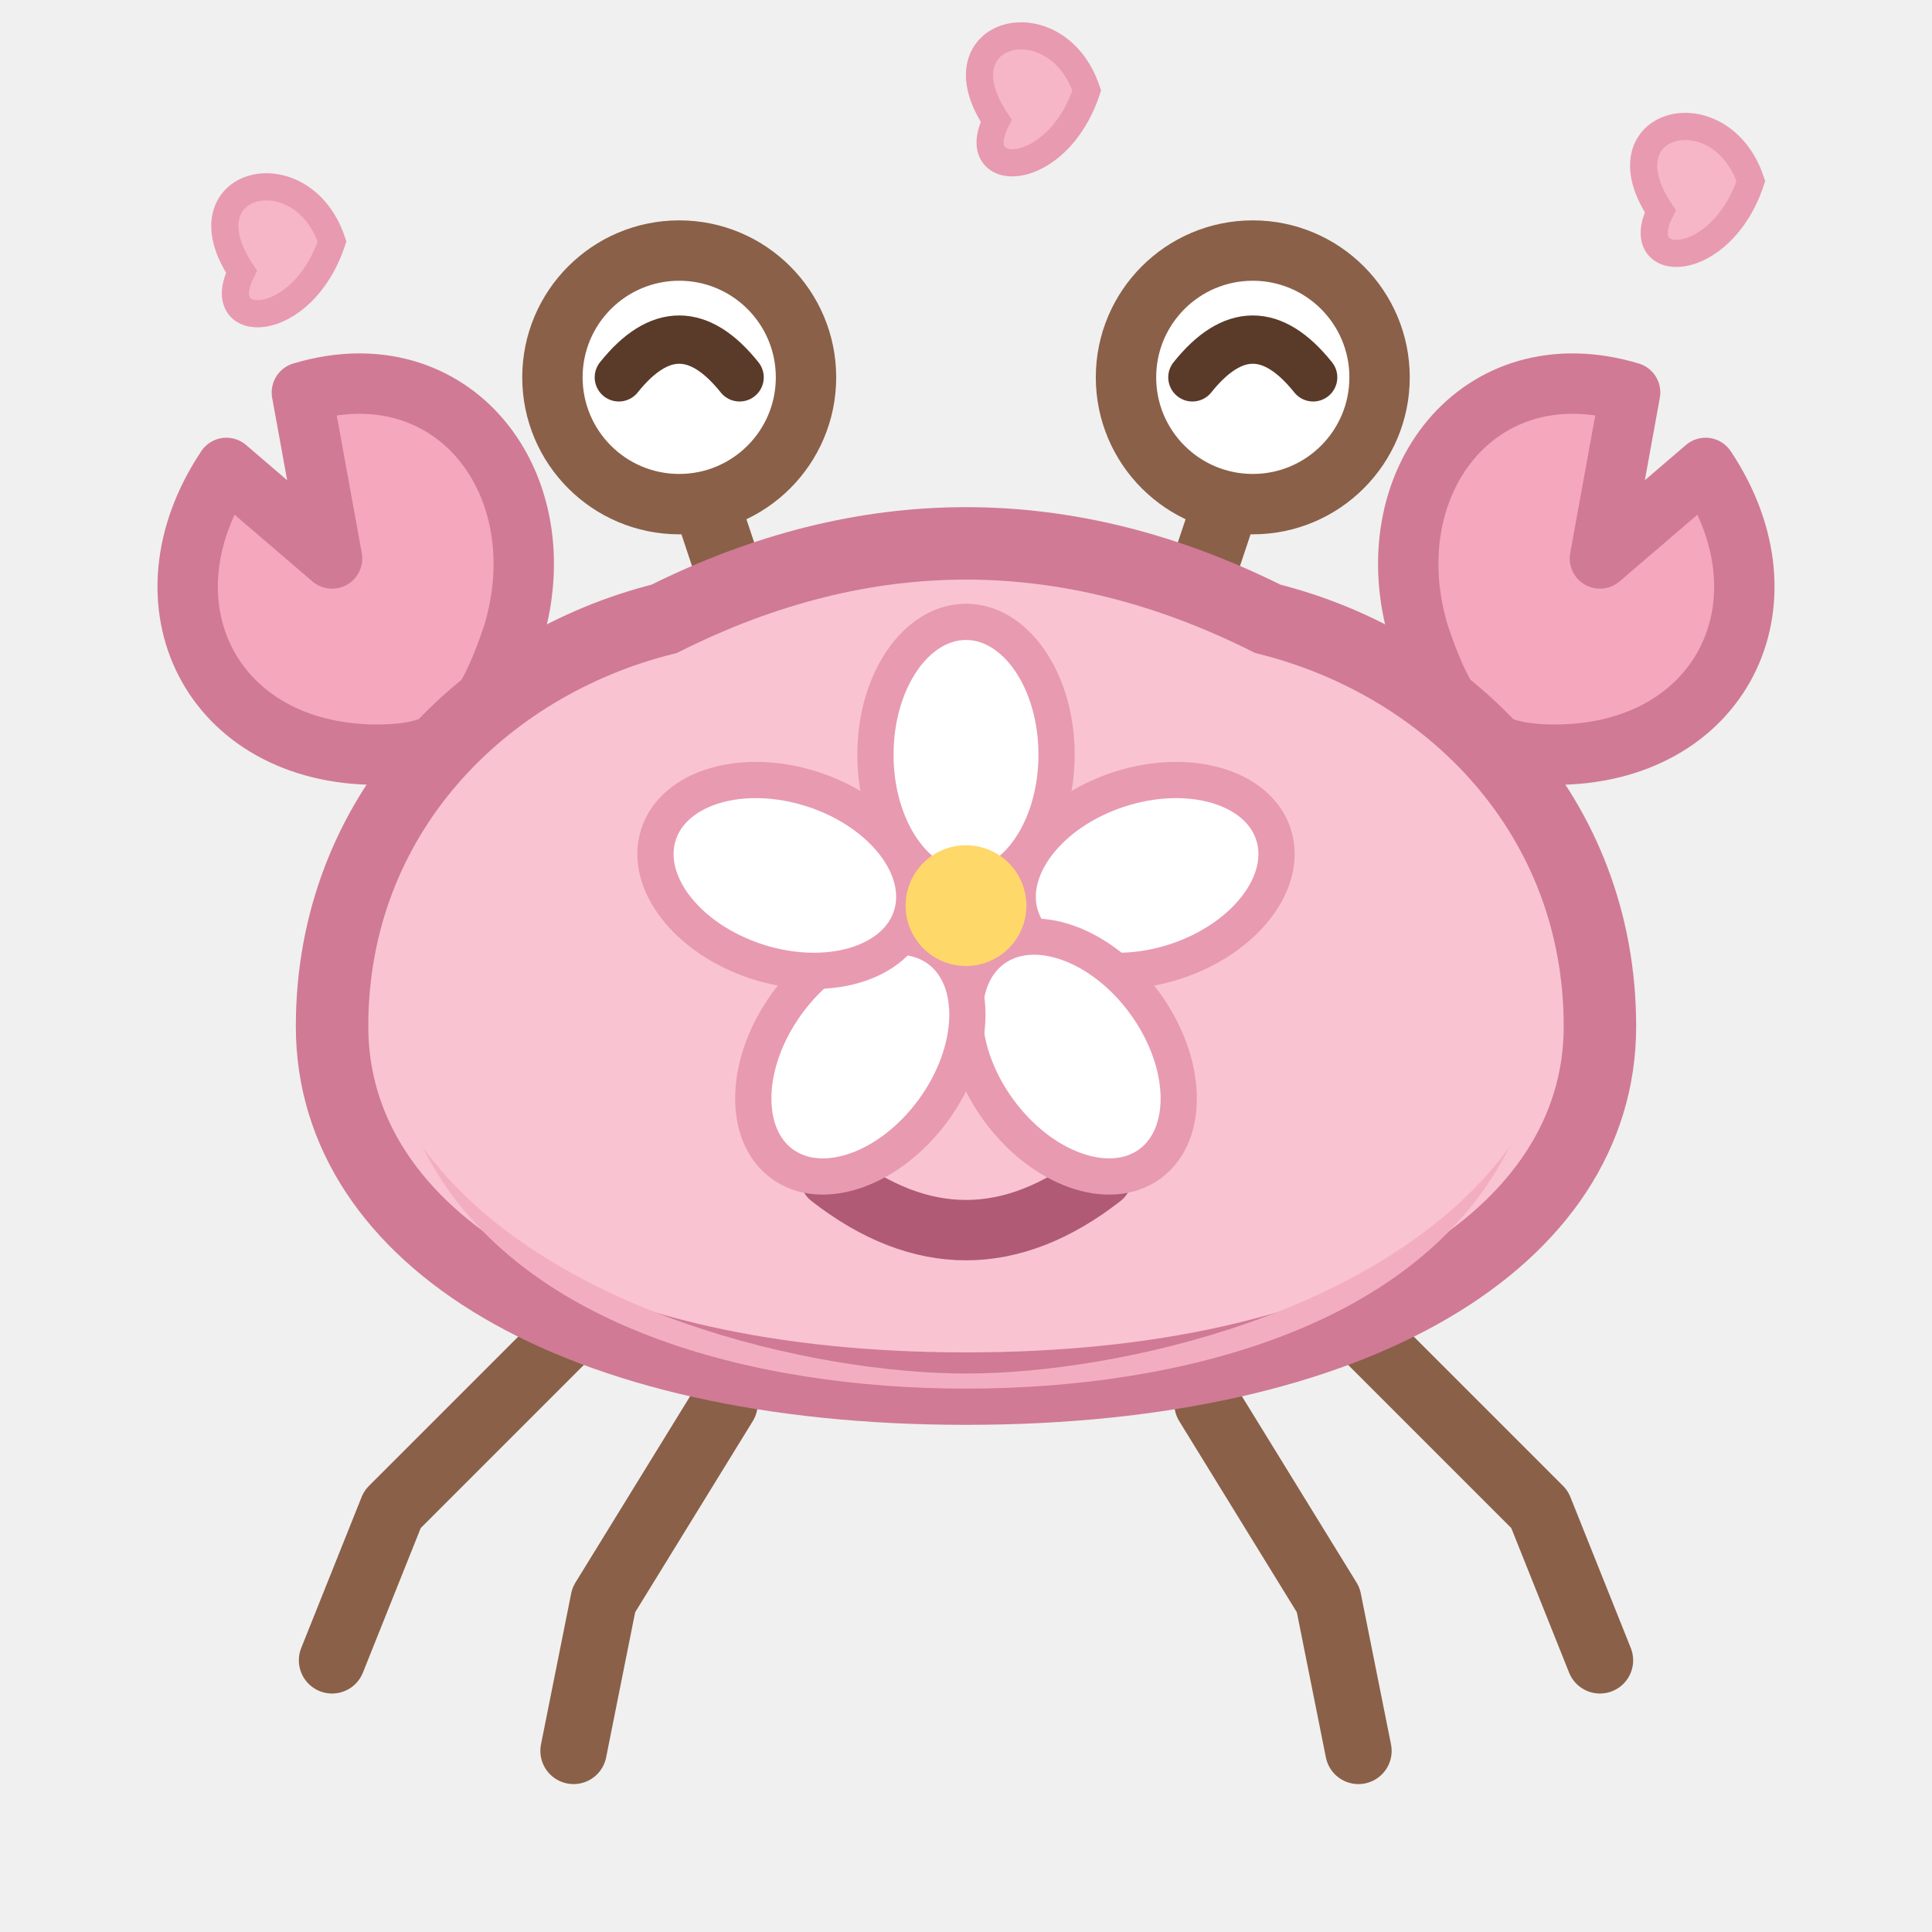
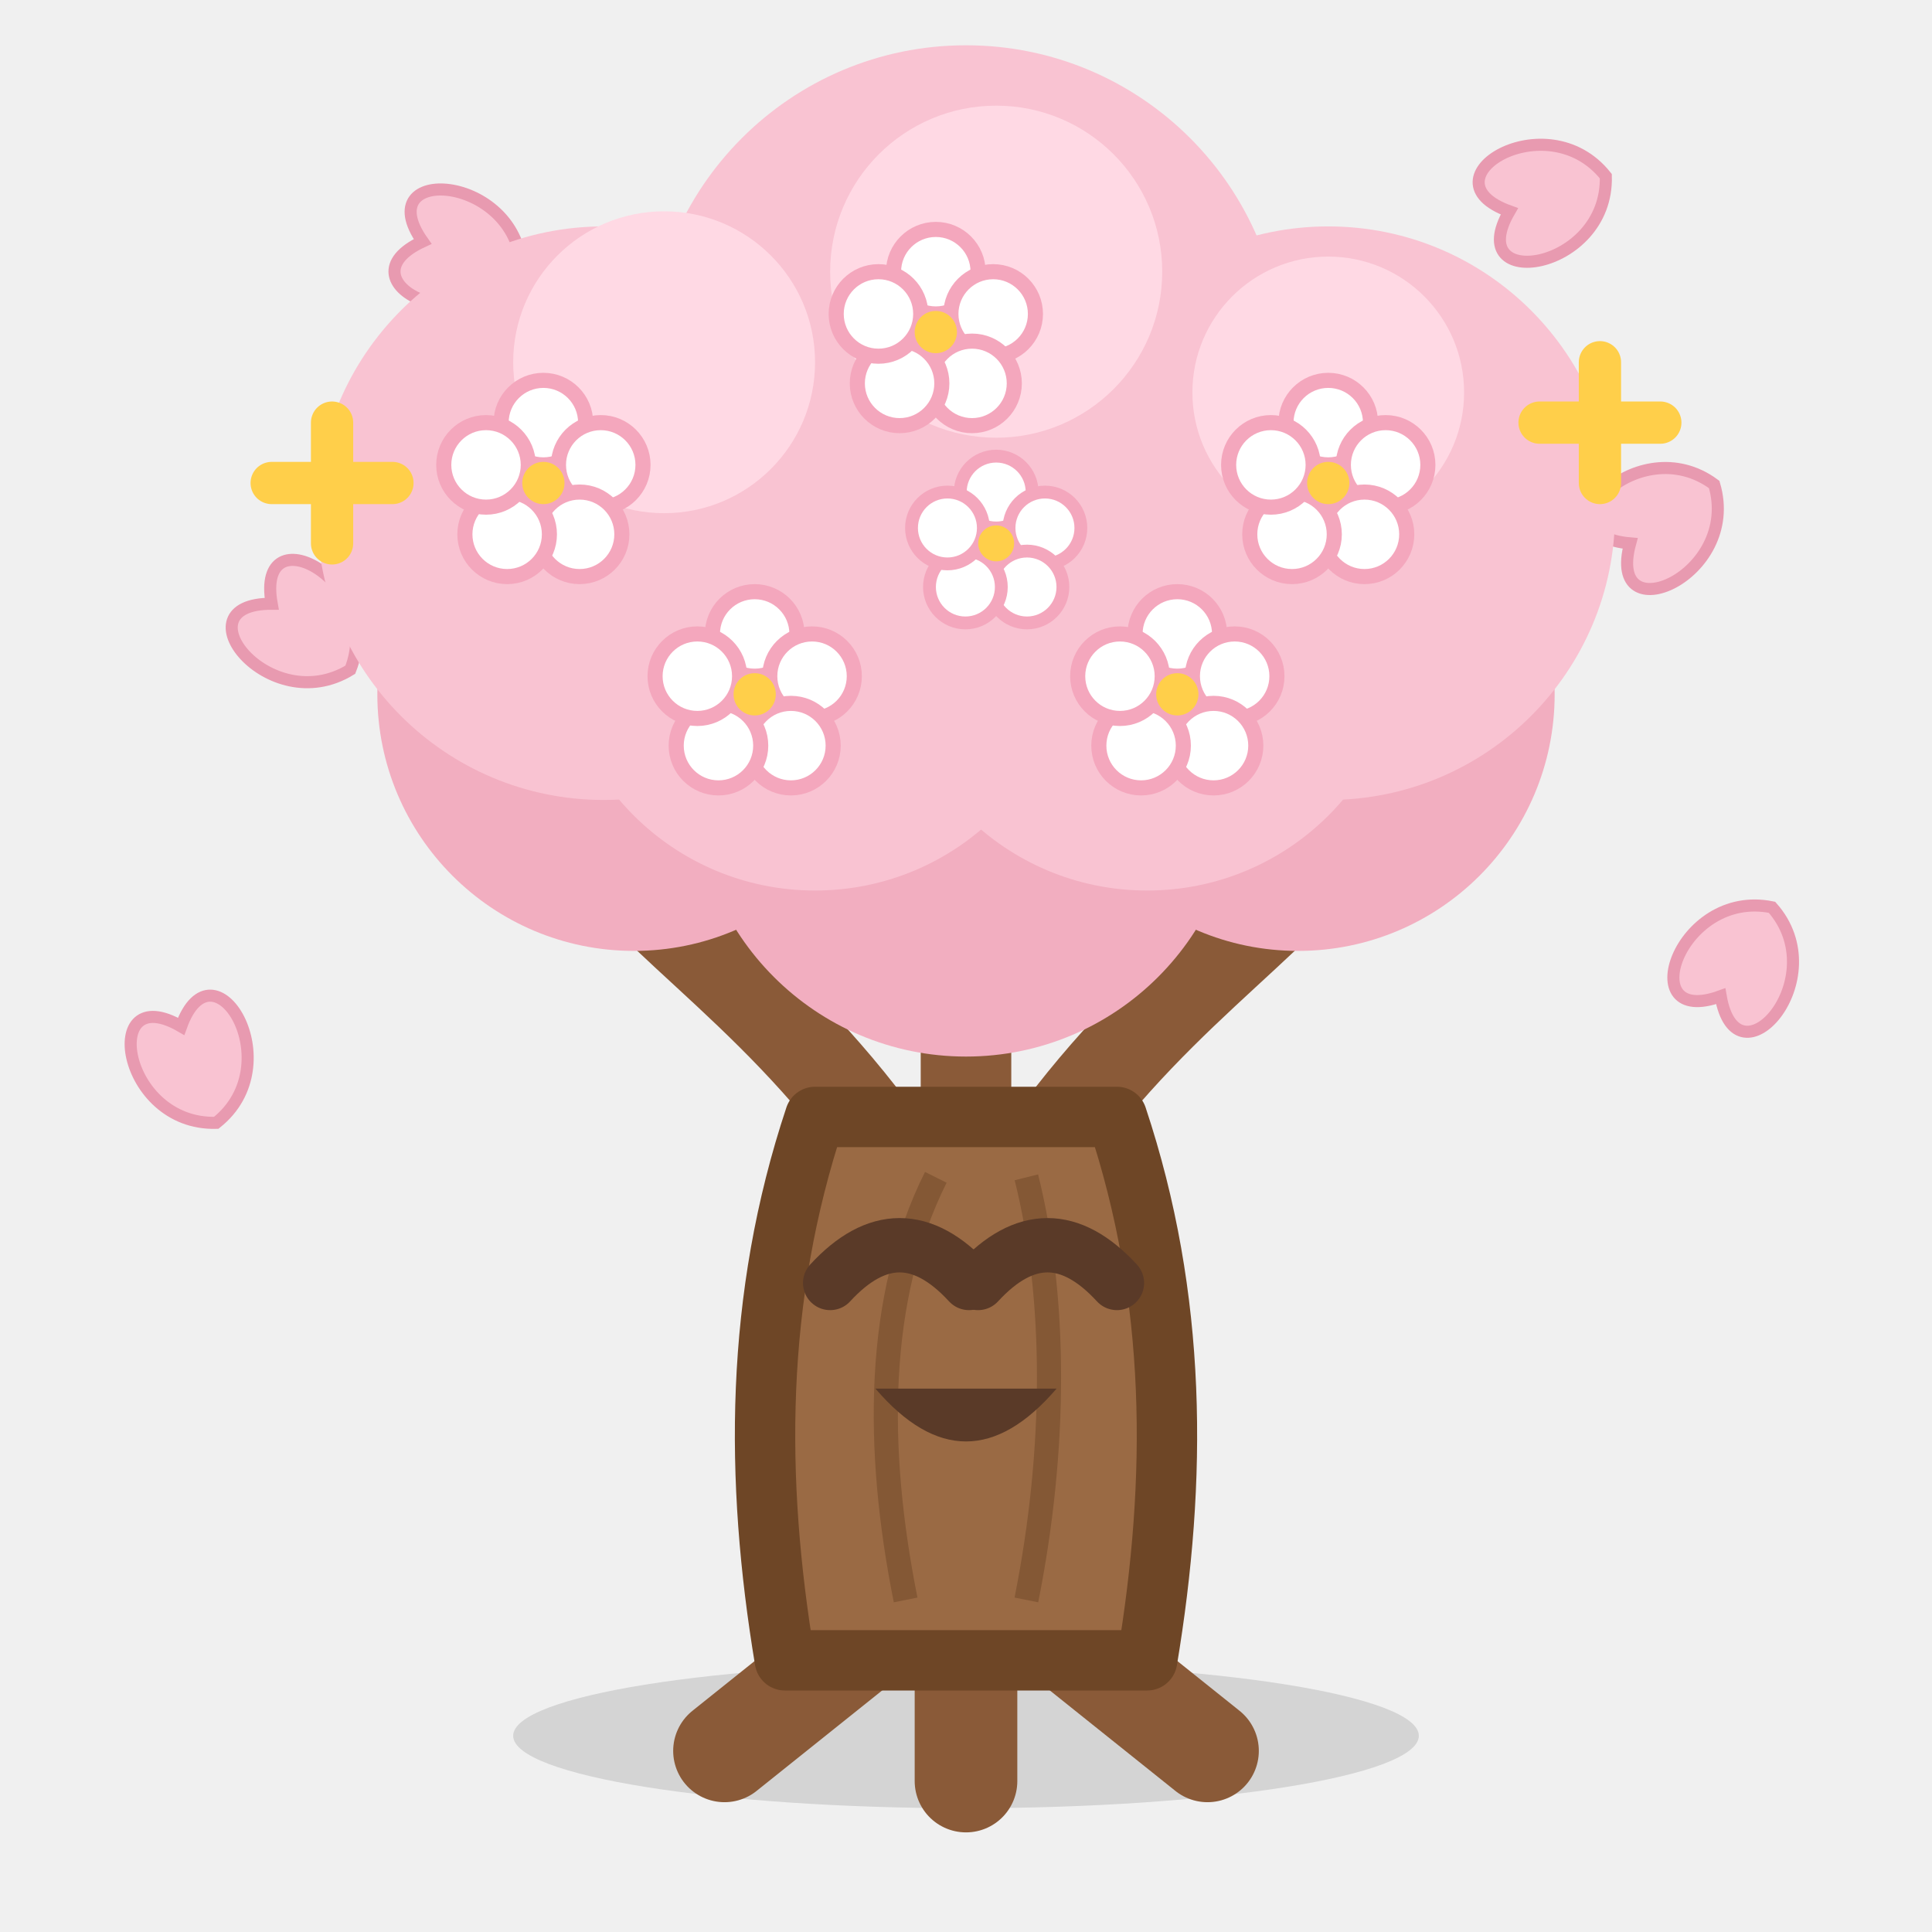
<svg xmlns="http://www.w3.org/2000/svg" viewBox="0 0 64 64">
-   <g fill="none" stroke="#8a6048" stroke-width="2.2" stroke-linecap="round" stroke-linejoin="round">
-     <path d="M19 44 L13 50 L11 55" />
-     <path d="M24 46.5 L20 53 L19 58" />
-     <path d="M45 44 L51 50 L53 55" />
-     <path d="M40 46.5 L44 53 L45 58" />
-     <path d="M18 34 L13.5 25" />
-     <path d="M46 34 L50.5 25" />
-     <path d="M25 21.5 L23 15.5" />
-     <path d="M39 21.5 L41 15.5" />
+   <defs>
+     <g id="sakBlsmW">
+       <g fill="#ffffff" stroke="#f4a7bd" stroke-width="0.5">
+         <circle cx="0" cy="-2" r="1.4" />
+         <circle cx="1.9" cy="-0.6" r="1.4" />
+         <circle cx="1.2" cy="1.7" r="1.4" />
+         <circle cx="-1.2" cy="1.7" r="1.4" />
+         <circle cx="-1.9" cy="-0.6" r="1.4" />
+       </g>
+       <circle cx="0" cy="0" r="0.7" fill="#ffcf4a" />
+     </g>
+     <g id="sakPetalW">
+       <path d="M0 0 C-2.4 -2 2.4 -3 3.4 0 C2.4 3 -2.4 2 0 0 Z" fill="#f9c3d2" stroke="#e89ab0" stroke-width="0.4" />
+     </g>
+   </defs>
+   <ellipse cx="32" cy="57.5" rx="15" ry="2.4" fill="#000000" opacity="0.12" />
+   <use href="#sakPetalW" transform="translate(9 20) rotate(40)" />
+   <use href="#sakPetalW" transform="translate(54 18) rotate(-35)" />
+   <use href="#sakPetalW" transform="translate(14 8) rotate(15)" />
+   <use href="#sakPetalW" transform="translate(50 7) rotate(-20)" />
+   <use href="#sakPetalW" transform="translate(6 34) rotate(70)" />
+   <use href="#sakPetalW" transform="translate(57 33) rotate(-60)" />
+   <g stroke="#8a5a38" stroke-width="3.4" stroke-linecap="round">
+     <path d="M29 54 L24 58" />
+     <path d="M32 55 L32 59" />
+     <path d="M35 54 L40 58" />
  </g>
-   <path d="M12.5 25 C7 25 4.5 20 7.5 15.5 L11 18.5 L10 13 C15 11.5 18.5 16 17 21 C16 24 15 25 12.5 25 Z" fill="#f4a7bd" stroke="#d07a96" stroke-width="2" stroke-linejoin="round" />
-   <path d="M51.5 25 C57 25 59.5 20 56.5 15.5 L53 18.5 L54 13 C49 11.5 45.5 16 47 21 C48 24 49 25 51.5 25 Z" fill="#f4a7bd" stroke="#d07a96" stroke-width="2" stroke-linejoin="round" />
-   <circle cx="22.5" cy="12.5" r="4.2" fill="#fff" stroke="#8a6048" stroke-width="2" />
-   <circle cx="41.5" cy="12.5" r="4.2" fill="#fff" stroke="#8a6048" stroke-width="2" />
-   <path d="M20.5 12.5 Q22.5 10 24.5 12.5" fill="none" stroke="#5a3a28" stroke-width="1.6" stroke-linecap="round" />
-   <path d="M39.5 12.5 Q41.5 10 43.5 12.5" fill="none" stroke="#5a3a28" stroke-width="1.6" stroke-linecap="round" />
-   <path d="M11 34 C11 27 16 22 22 20.5 Q27 18 32 18 Q37 18 42 20.5 C48 22 53 27 53 34 C53 41 45 46 32 46 C19 46 11 41 11 34 Z" fill="#f9c3d2" stroke="#d07a96" stroke-width="2.4" />
-   <path d="M14 38 C18 43.5 27 45.5 32 45.5 C37 45.5 46 43.5 50 38 C47 44 39 46 32 46 C25 46 17 44 14 38 Z" fill="#f2aec0" />
-   <path d="M27.5 39 Q32 42.5 36.5 39" fill="none" stroke="#b05a76" stroke-width="2" stroke-linecap="round" />
-   <g fill="#ffffff" stroke="#e89ab0" stroke-width="1.2">
-     <ellipse cx="32" cy="25" rx="3" ry="4.4" />
-     <ellipse cx="38" cy="29" rx="3" ry="4.4" transform="rotate(72 38 29)" />
-     <ellipse cx="35.5" cy="35" rx="3" ry="4.4" transform="rotate(144 35.5 35)" />
-     <ellipse cx="28.5" cy="35" rx="3" ry="4.4" transform="rotate(216 28.5 35)" />
-     <ellipse cx="26" cy="29" rx="3" ry="4.4" transform="rotate(288 26 29)" />
+   <g stroke="#8a5a38" stroke-width="3" stroke-linecap="round" fill="none">
+     <path d="M30 39 C26 33 22 31 19 27" />
+     <path d="M32 38 L32 25" />
+     <path d="M34 39 C38 33 42 31 45 27" />
  </g>
-   <circle cx="32" cy="30" r="2" fill="#ffd86a" />
-   <g fill="#f6b6c8" stroke="#e89ab0" stroke-width="0.9">
-     <path d="M8 9 C6 6 10 5 11 8 C10 11 7 11 8 9 Z" />
-     <path d="M55 7 C53 4 57 3 58 6 C57 9 54 9 55 7 Z" />
-     <path d="M33 4 C31 1 35 0 36 3 C35 6 32 6 33 4 Z" />
+   <path d="M26 55 C25 49 25 43 27 37 L37 37 C39 43 39 49 38 55 Z" fill="#9a6a44" stroke="#6e4626" stroke-width="2" stroke-linejoin="round" />
+   <g stroke="#6e4626" stroke-width="0.8" opacity="0.5" fill="none">
+     <path d="M30 53 C29 48 29 43 31 39" />
+     <path d="M34 53 C35 48 35 43 34 39" />
+   </g>
+   <g fill="#f2aec0">
+     <circle cx="21" cy="23" r="8.5" />
+     <circle cx="43" cy="23" r="8.5" />
+     <circle cx="32" cy="26" r="9" />
+   </g>
+   <g fill="#f9c3d2">
+     <circle cx="20" cy="17" r="9.5" />
+     <circle cx="32" cy="12" r="10.5" />
+     <circle cx="44" cy="17" r="9.5" />
+     <circle cx="27" cy="21" r="8.5" />
+     <circle cx="38" cy="21" r="8.5" />
+   </g>
+   <g fill="#ffd9e4">
+     <circle cx="22" cy="12" r="5" />
+     <circle cx="33" cy="9" r="5.5" />
+     <circle cx="44" cy="13" r="4.5" />
+   </g>
+   <use href="#sakBlsmW" transform="translate(18 16)" />
+   <use href="#sakBlsmW" transform="translate(31 11)" />
+   <use href="#sakBlsmW" transform="translate(44 16)" />
+   <use href="#sakBlsmW" transform="translate(25 23)" />
+   <use href="#sakBlsmW" transform="translate(39 23)" />
+   <use href="#sakBlsmW" transform="translate(33 18) scale(0.85)" />
+   <path d="M27.5 42.5 Q29.8 40 32.1 42.5" fill="none" stroke="#5a3a28" stroke-width="1.8" stroke-linecap="round" />
+   <path d="M32.4 42.5 Q34.7 40 37 42.5" fill="none" stroke="#5a3a28" stroke-width="1.8" stroke-linecap="round" />
+   <path d="M29 46 Q32 49.5 35 46 Z" fill="#5a3a28" />
+   <g stroke="#ffcf4a" stroke-width="1.4" stroke-linecap="round">
+     <path d="M11 14 L11 18 M9 16 L13 16" />
+     <path d="M53 12 L53 16 M51 14 L55 14" />
  </g>
</svg>
